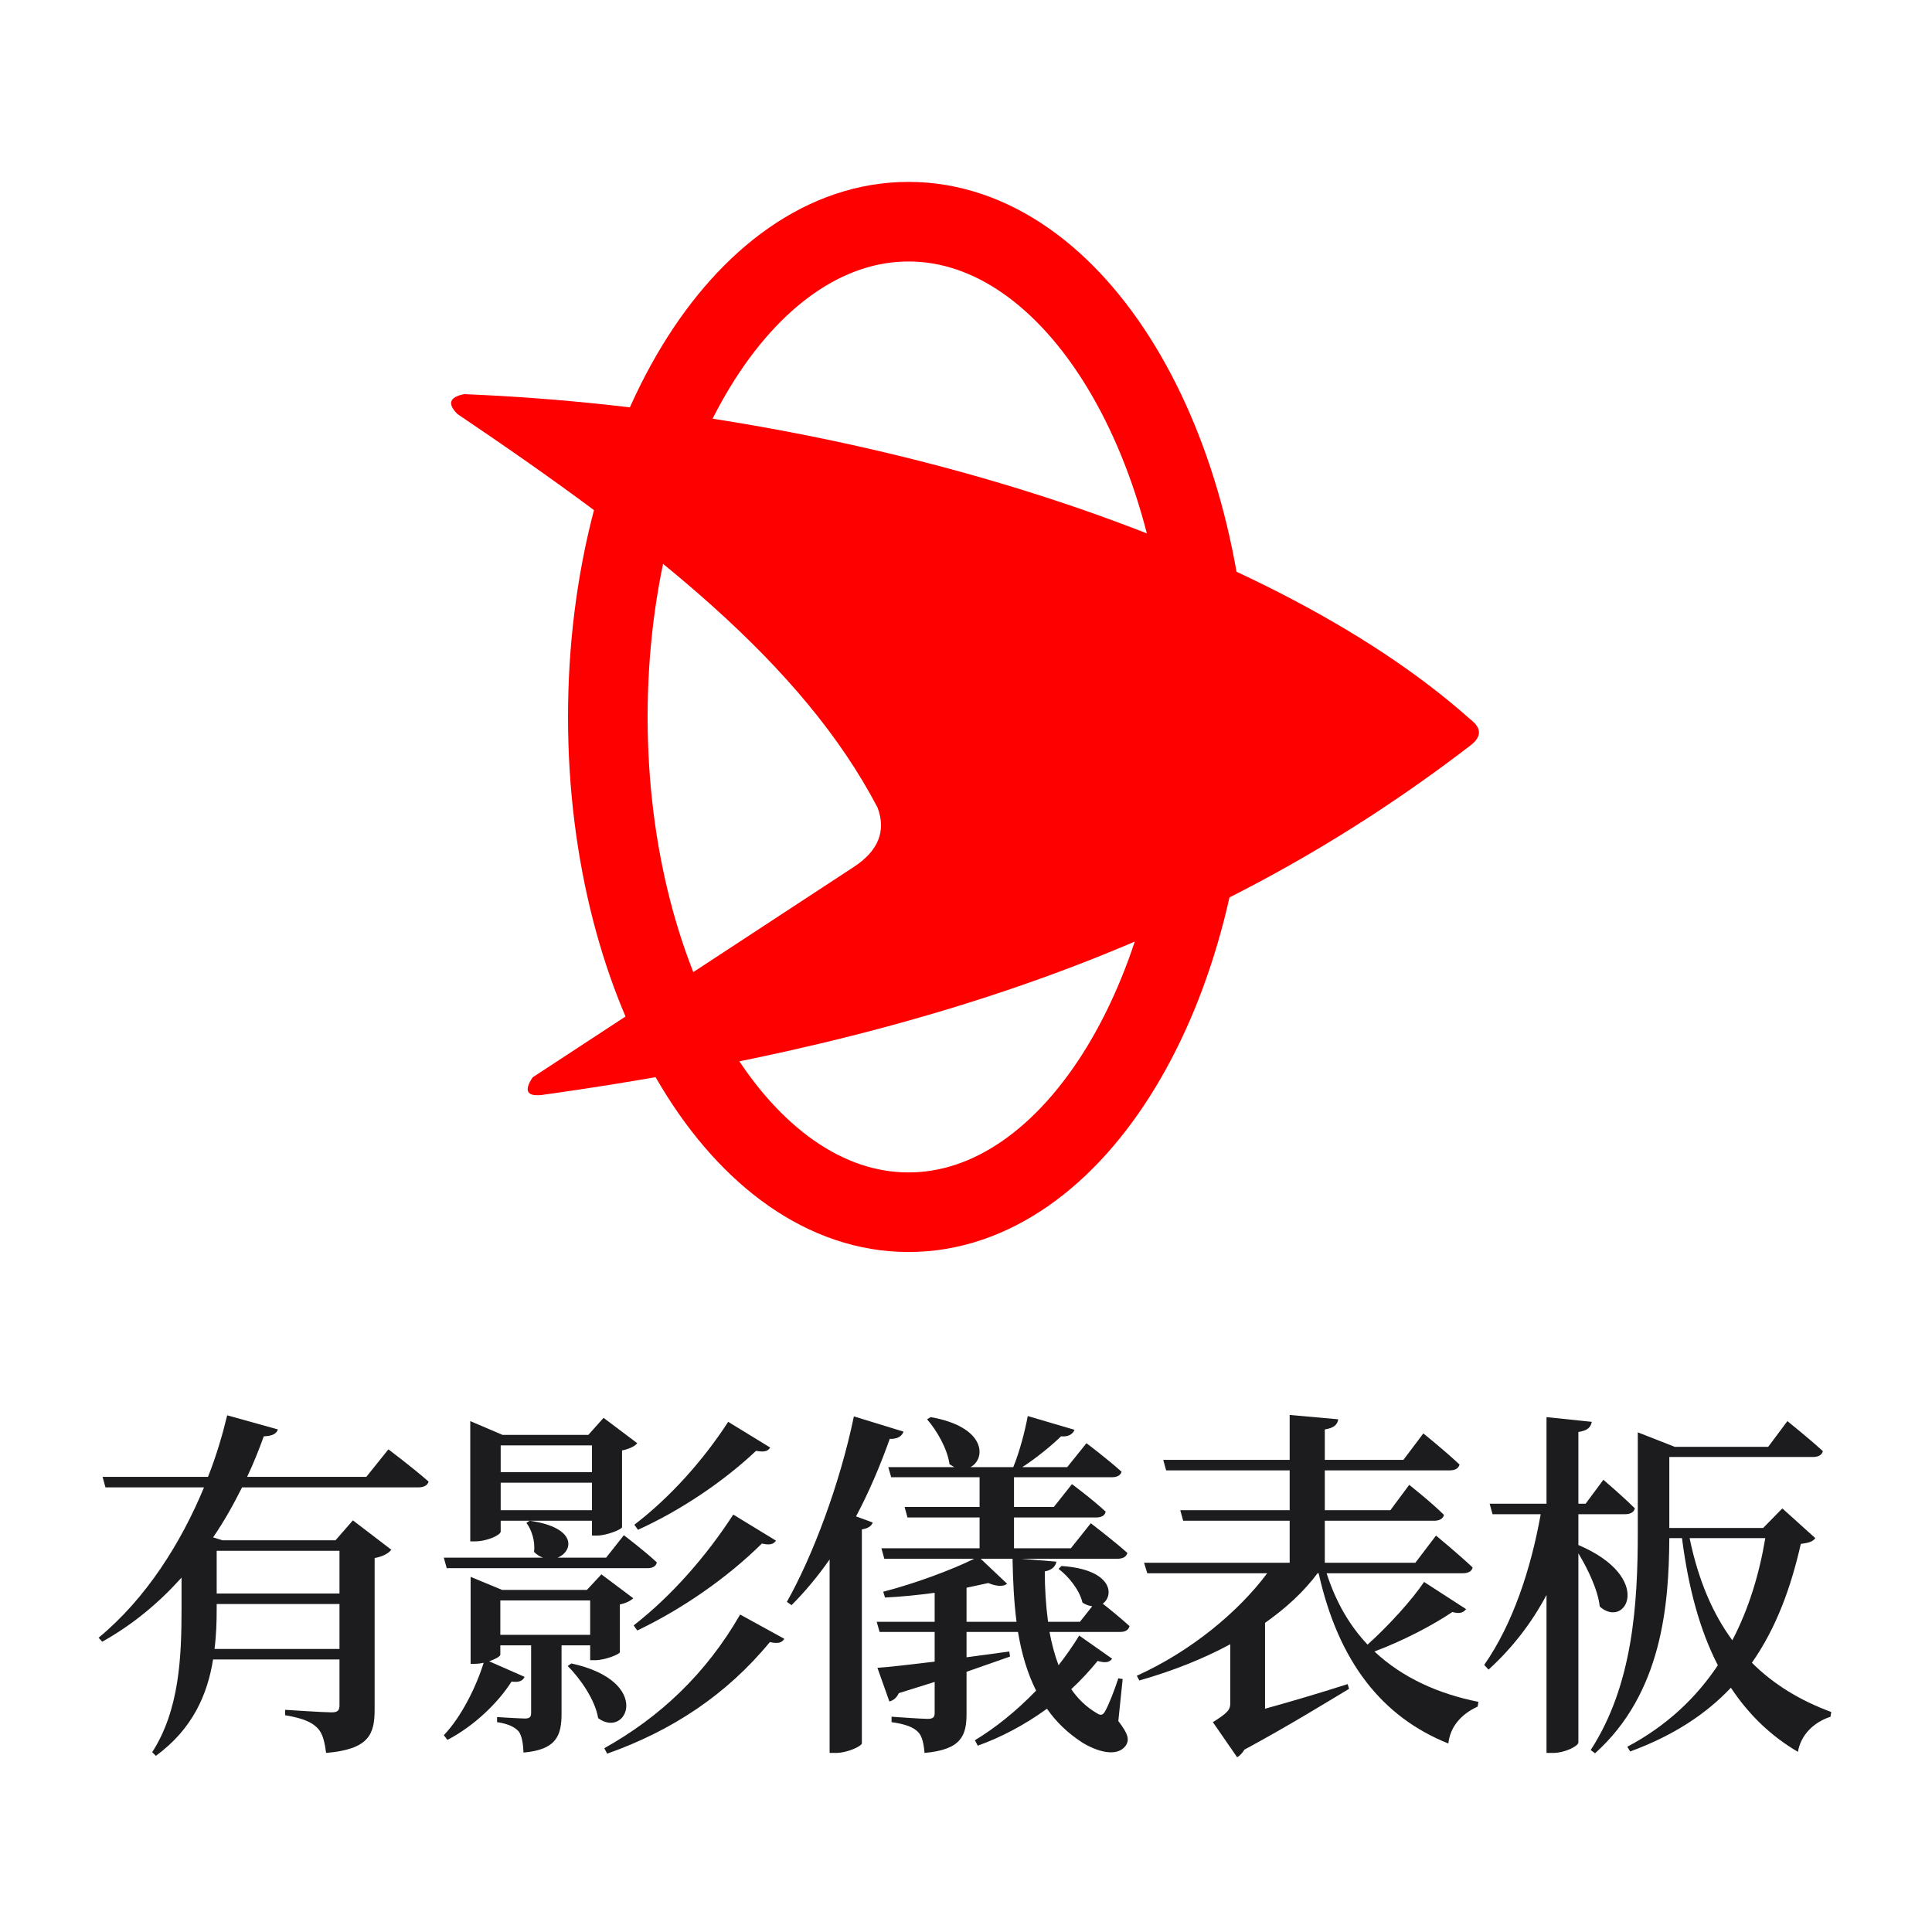
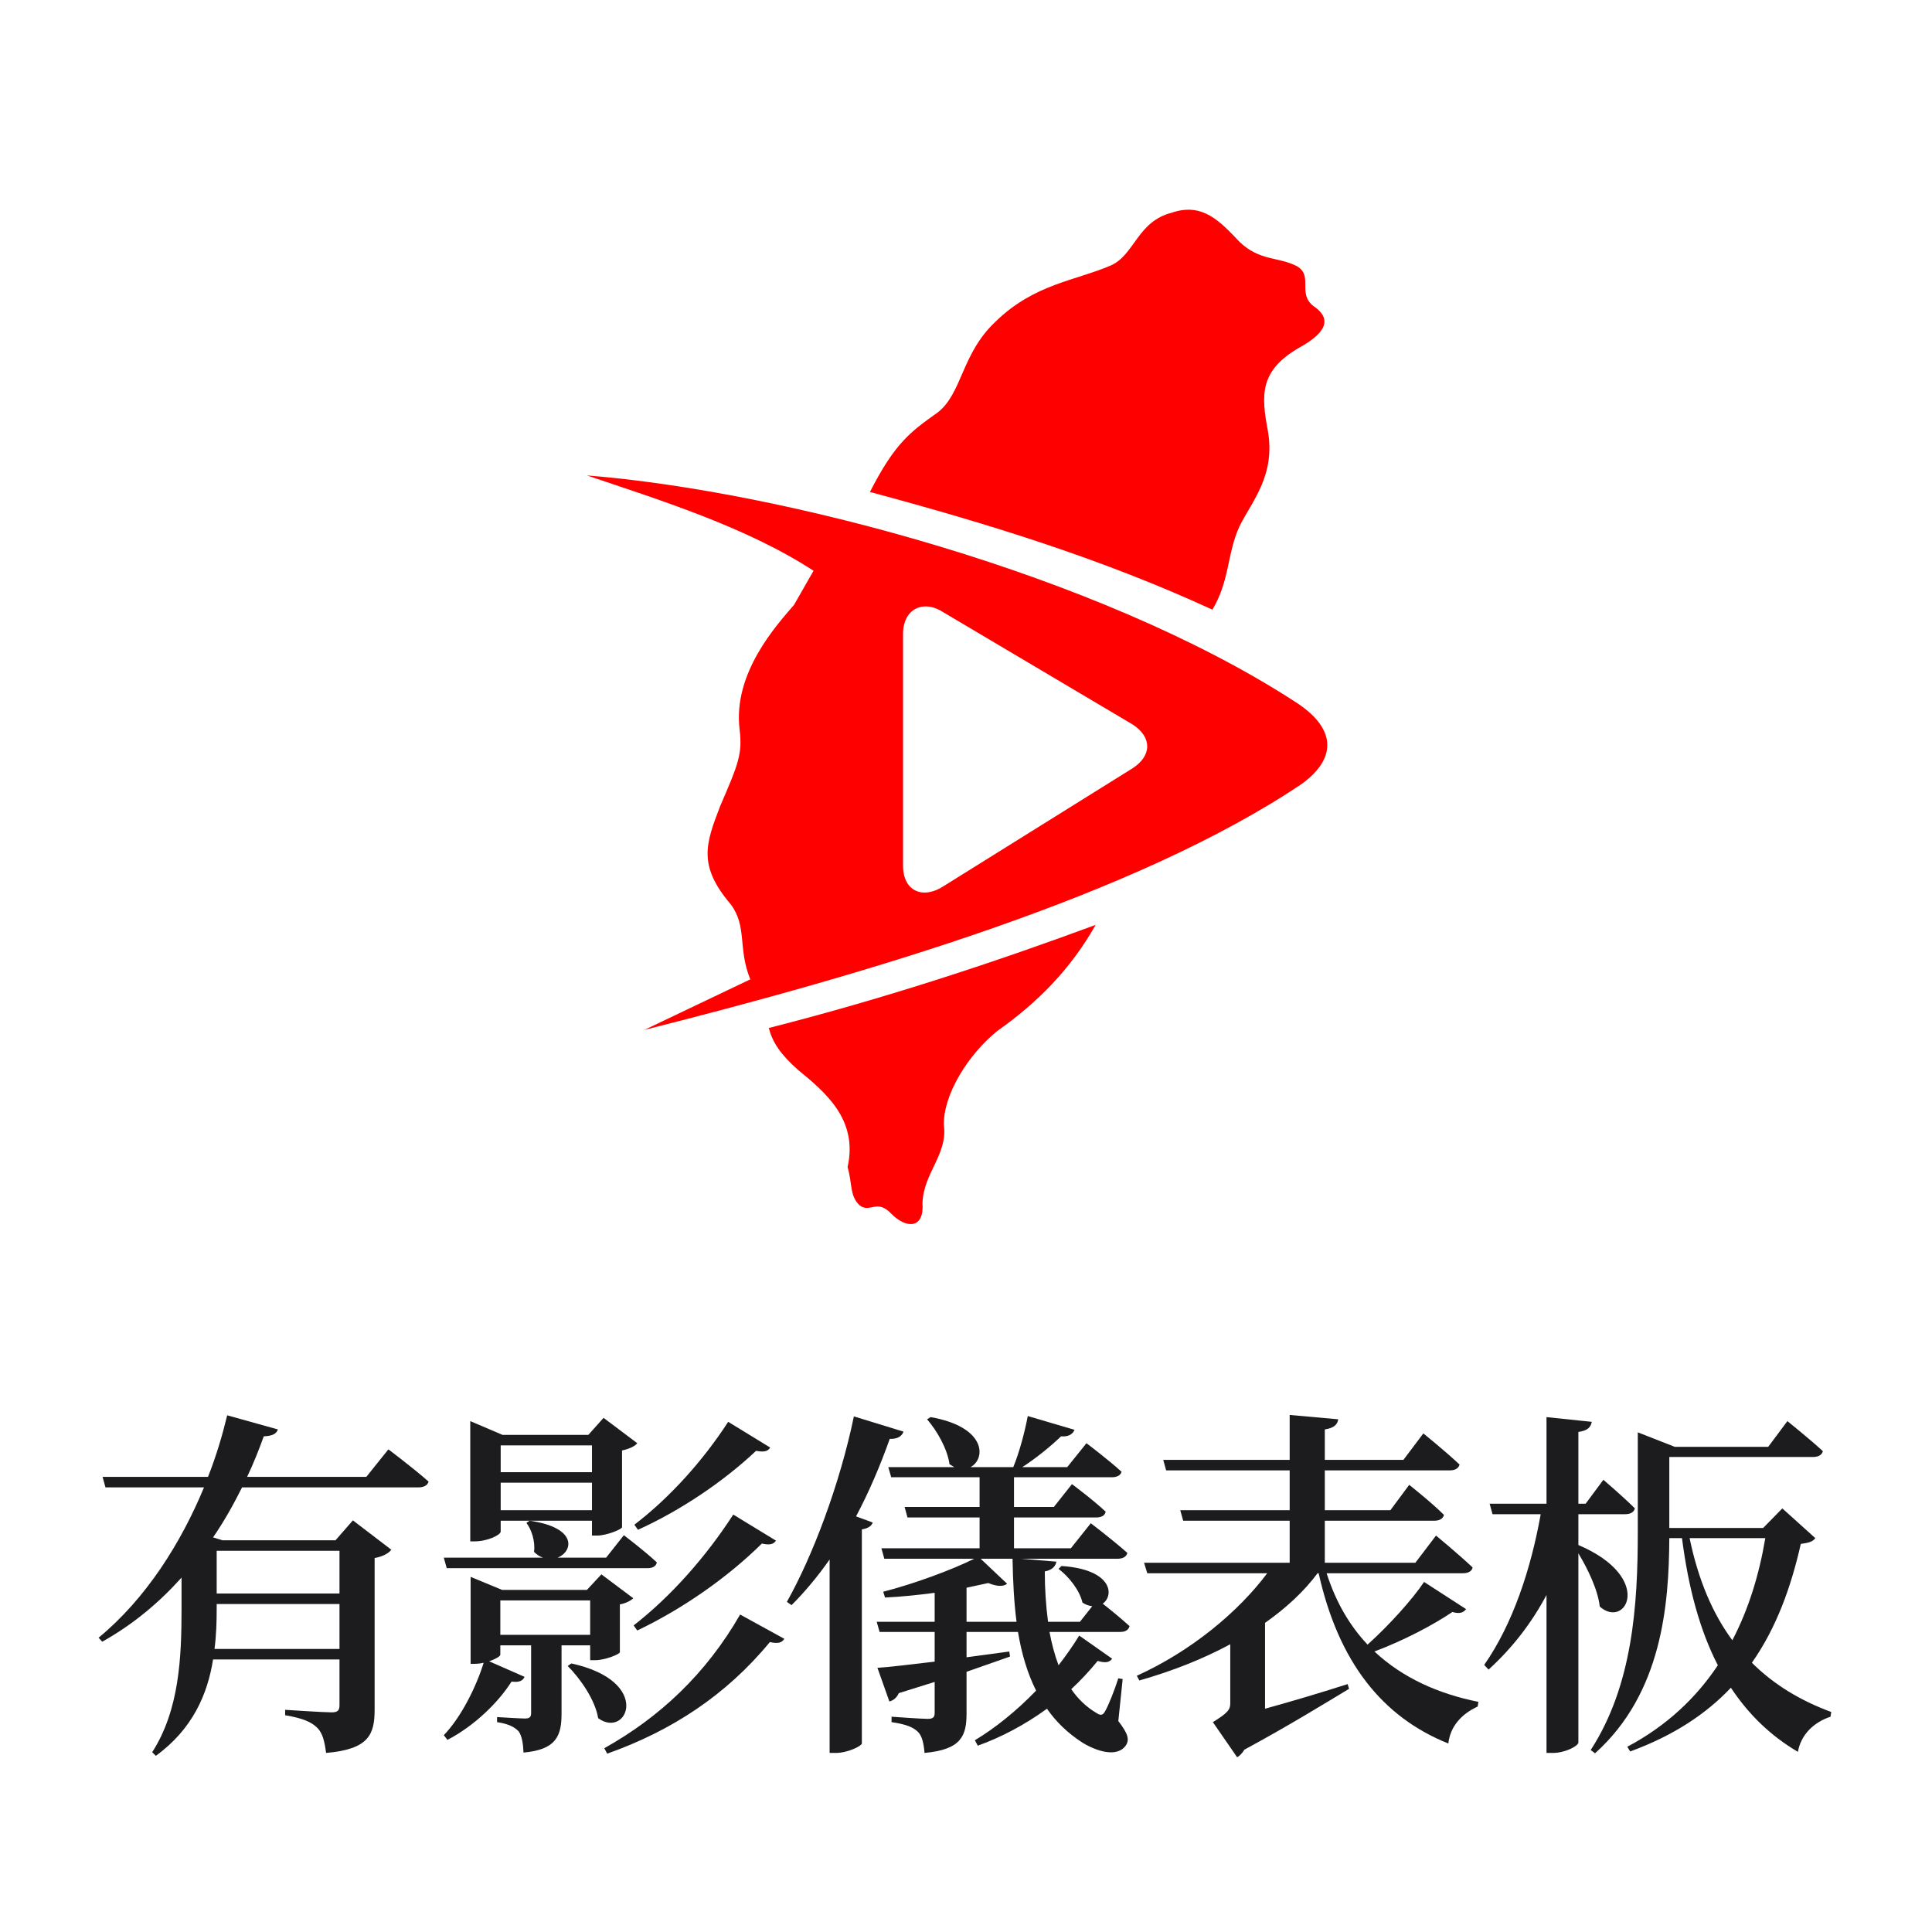
<svg xmlns="http://www.w3.org/2000/svg" viewBox="0 0 512 512" width="512" height="512" role="img" aria-label="有影儀表板">
  <g transform="translate(106 40) scale(0.585938)">
-     <ellipse cx="230" cy="256" rx="136" ry="224" fill="none" stroke="#ff0000" stroke-width="36" />
-     <path fill="#ff0000" d="M29 110C203 117 391 174 484 257Q492 263 484 269C372 355 243 402 64 427Q54 428 60 419L205 324Q222 313 216 297C182 232 115 179 26 119Q19 112 29 110Z" />
+     <g transform="translate(-18 -20) scale(.44)">
+       <path fill="#ff0000" d="M524 396 C550 345 566 334 594 314 C619 294 618 254 653 221 C693 182 735 179 772 163 C796 152 799 118 834 109 C866 98 884 118 904 139 C925 159 944 154 963 164 C980 174 963 192 980 205 C1005 222 983 238 963 249 C925 272 926 296 933 333 C941 379 917 405 904 431 C891 459 894 487 876 517 C761 464 643 428 524 396 Z" />
+       <path fill="#ff0000" fill-rule="evenodd" d="M233 379 C434 395 759 481 960 611 C1003 638 1005 669 968 696 C797 811 518 892 292 949 L401 897 C388 865 398 843 381 820 C347 780 355 758 370 719 C389 675 393 665 390 640 C383 582 428 533 446 512 L466 477 C397 432 307 404 233 379 Z M558 542 L558 780 C558 807 579 815 600 801 L794 680 C814 667 814 648 794 635 L600 520 C579 506 558 516 558 542 Z" />
+       <path fill="#ff0000" d="M420 947 C542 916 656 878 756 841 C730 887 696 921 655 950 C625 974 599 1016 600 1047 C604 1077 579 1096 578 1127 C580 1153 562 1154 546 1138 C531 1122 524 1138 513 1129 C503 1119 506 1107 501 1090 C512 1041 478 1013 450 990 C432 974 424 962 420 947 Z" />
+     </g>
  </g>
  <path fill="#1c1c1f" transform="translate(22.0 372) scale(0.096 -0.096) translate(0 -880)" d="M369 474H708V356H369ZM843 754 782 678H453C471 716 486 754 499 790C525 791 534 798 538 809L398 848C385 794 368 736 345 678H54L62 649H334C271 497 175 343 43 234L53 223C139 271 211 332 272 400V314C272 180 266 35 191 -82L201 -92C303 -18 344 79 359 174H708V48C708 34 704 28 686 28C664 28 558 35 558 35V20C607 12 631 1 647 -15C662 -30 667 -54 671 -84C790 -74 805 -32 805 36V454C827 458 844 467 851 477L745 558L697 503H385L359 511C390 556 416 603 439 649H925C940 649 951 654 954 665C911 703 843 754 843 754ZM363 203C368 242 369 279 369 314V327H708V203Z" />
  <path fill="#1c1c1f" transform="translate(114.16 372) scale(0.096 -0.096) translate(0 -880)" d="M976 231 854 298C759 133 631 14 479 -71L487 -86C665 -23 816 76 936 222C959 217 969 220 976 231ZM953 502 835 574C760 458 663 348 560 268L570 254C694 313 819 400 914 494C936 489 946 492 953 502ZM937 759 821 830C751 722 659 620 562 546L572 532C689 585 808 665 898 750C920 746 930 748 937 759ZM388 163 378 156C413 121 454 62 462 12C542 -47 614 114 388 163ZM533 517 484 455H350C393 472 406 538 273 557L264 551C278 533 289 500 285 471C293 463 301 458 310 455H36L44 426H598C612 426 622 431 624 442C590 474 533 517 533 517ZM193 527V557H445V516H459C485 516 527 533 528 539V751C548 755 564 763 570 771L477 841L435 794H198L109 832V500H121C157 500 193 518 193 527ZM445 765V691H193V765ZM193 586V662H445V586ZM361 25V213H440V172H454C480 172 521 188 522 194V326C539 329 553 337 559 343L471 409L431 366H197L110 402V162H121C129 162 138 163 146 165C127 103 86 17 36 -35L46 -48C121 -9 187 56 223 113C246 110 254 116 259 126L161 169C179 175 192 183 192 187V213H277V27C277 16 274 11 260 11C246 11 183 15 183 15V1C217 -4 233 -14 243 -25C252 -38 255 -60 256 -83C348 -75 361 -35 361 25ZM440 337V242H192V337Z" />
  <path fill="#1c1c1f" transform="translate(206.32 372) scale(0.096 -0.096) translate(0 -880)" d="M688 846C680 803 665 746 648 705H530C573 728 574 816 420 843L410 837C437 806 466 756 472 713L485 705H303L311 677H555V595H348L356 566H555V481H284L292 452H540C480 422 375 383 289 361L294 345C338 347 386 352 431 358V278H271L279 250H431V168C363 160 306 153 273 151L306 58C317 61 326 68 332 81L431 112V27C431 16 428 10 412 10C394 10 312 16 312 16V1C354 -5 373 -14 385 -26C397 -38 401 -60 403 -84C505 -75 519 -36 519 25V140L639 182L637 196L519 180V250H661C671 190 687 136 711 88C656 31 597 -16 542 -49L550 -64C614 -41 679 -7 741 38C766 2 798 -29 838 -55C875 -78 934 -99 959 -63C969 -47 965 -31 938 4L950 120L938 122C927 88 912 50 902 32C895 19 889 19 878 26C849 43 826 66 808 92C834 116 858 142 881 170C904 163 914 167 921 176L830 240C813 212 793 184 773 158C762 187 754 218 748 250H943C957 250 966 255 969 266C946 287 913 314 895 328C928 352 920 423 781 432L773 424C800 404 831 366 839 331C848 325 857 322 866 321L832 278H744C738 323 735 370 735 417C756 421 765 432 767 444L670 452H935C950 452 960 457 963 468C924 503 862 550 862 550L807 481H650V566H877C891 566 901 571 903 582C868 615 810 658 810 658L760 595H650V677H920C934 677 944 682 947 692C910 726 850 771 850 771L797 705H673C713 731 753 764 780 790C801 788 813 797 817 808ZM519 278V372L579 385C603 375 621 375 631 383L558 452H646C647 391 650 332 657 278ZM208 845C169 657 94 459 23 333L36 324C73 361 108 403 141 450V-84H158C191 -84 229 -65 230 -58V533C248 536 257 543 260 552L214 569C249 635 280 707 307 783C329 782 341 791 345 803Z" />
  <path fill="#1c1c1f" transform="translate(298.48 372) scale(0.096 -0.096) translate(0 -880)" d="M585 837 451 849V725H102L110 696H451V586H149L157 557H451V441H49L58 412H389C309 305 179 197 29 129L36 116C127 142 211 175 287 216V53C287 36 281 27 239 1L306 -96C313 -92 320 -85 326 -75C450 -8 555 57 615 93L611 106C530 80 448 56 383 38V275C441 316 490 361 528 412H531C586 166 707 15 889 -58C894 -12 924 23 970 44L972 57C862 79 763 123 685 196C765 226 847 269 900 305C922 299 931 304 938 313L822 388C790 340 725 268 666 215C617 267 579 331 553 412H929C943 412 954 417 956 428C918 464 855 516 855 516L798 441H548V557H850C864 557 874 562 877 573C842 608 781 656 781 656L729 586H548V696H893C907 696 917 701 920 712C882 748 820 798 820 798L765 725H548V809C574 813 583 823 585 837Z" />
  <path fill="#1c1c1f" transform="translate(390.64 372) scale(0.096 -0.096) translate(0 -880)" d="M590 537H539V733H936C950 733 960 738 963 749C926 783 865 832 865 832L812 761H554L452 801V526C452 325 438 103 322 -76L334 -85C519 81 538 325 539 509H574C592 369 624 253 673 158C613 68 532 -9 423 -67L431 -80C551 -36 641 24 709 96C758 22 819 -37 894 -81C902 -35 936 0 984 16L986 29C902 60 828 104 767 165C835 262 875 374 902 493C924 496 935 499 942 509L851 591L798 537ZM804 509C787 408 758 313 713 227C659 300 619 393 595 509ZM200 843V604H43L51 575H184C157 424 107 272 28 159L40 146C106 206 159 275 200 352V-84H218C251 -84 288 -65 288 -55V467C314 424 342 366 347 320C419 256 499 400 288 490V575H417C431 575 441 580 444 591C411 624 357 670 357 670L308 604H288V802C314 806 322 815 325 830Z" />
</svg>
